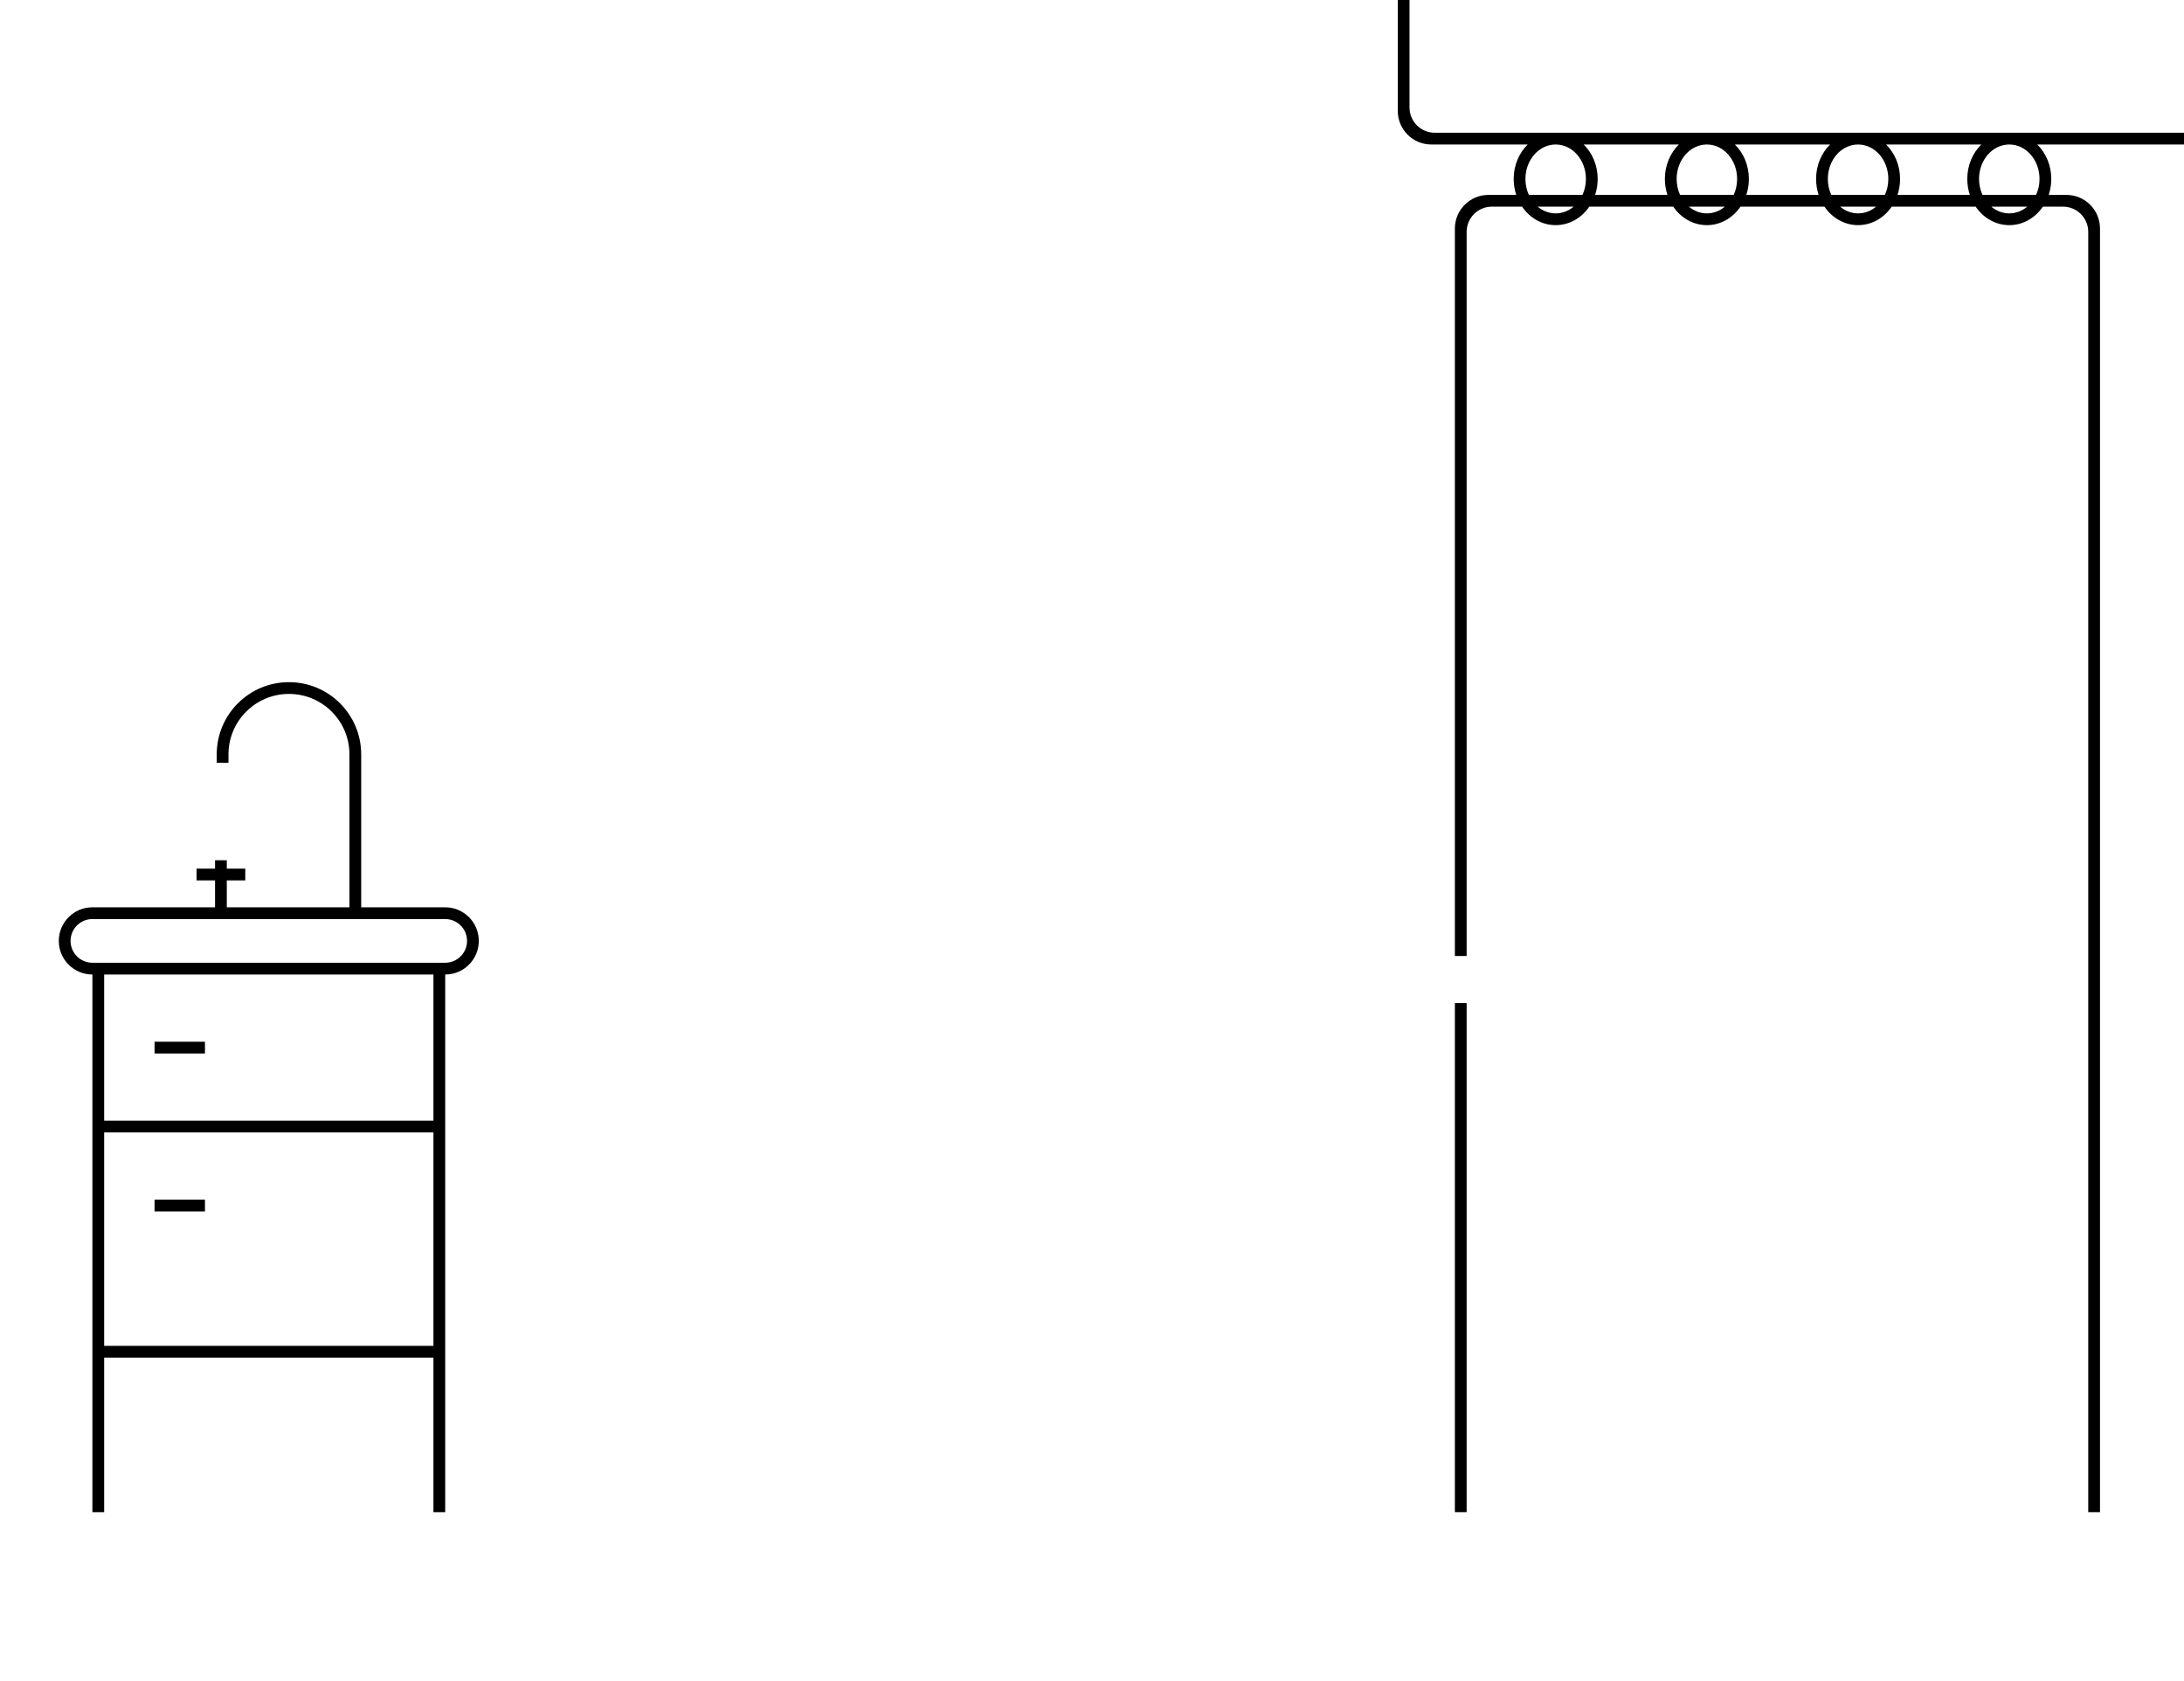
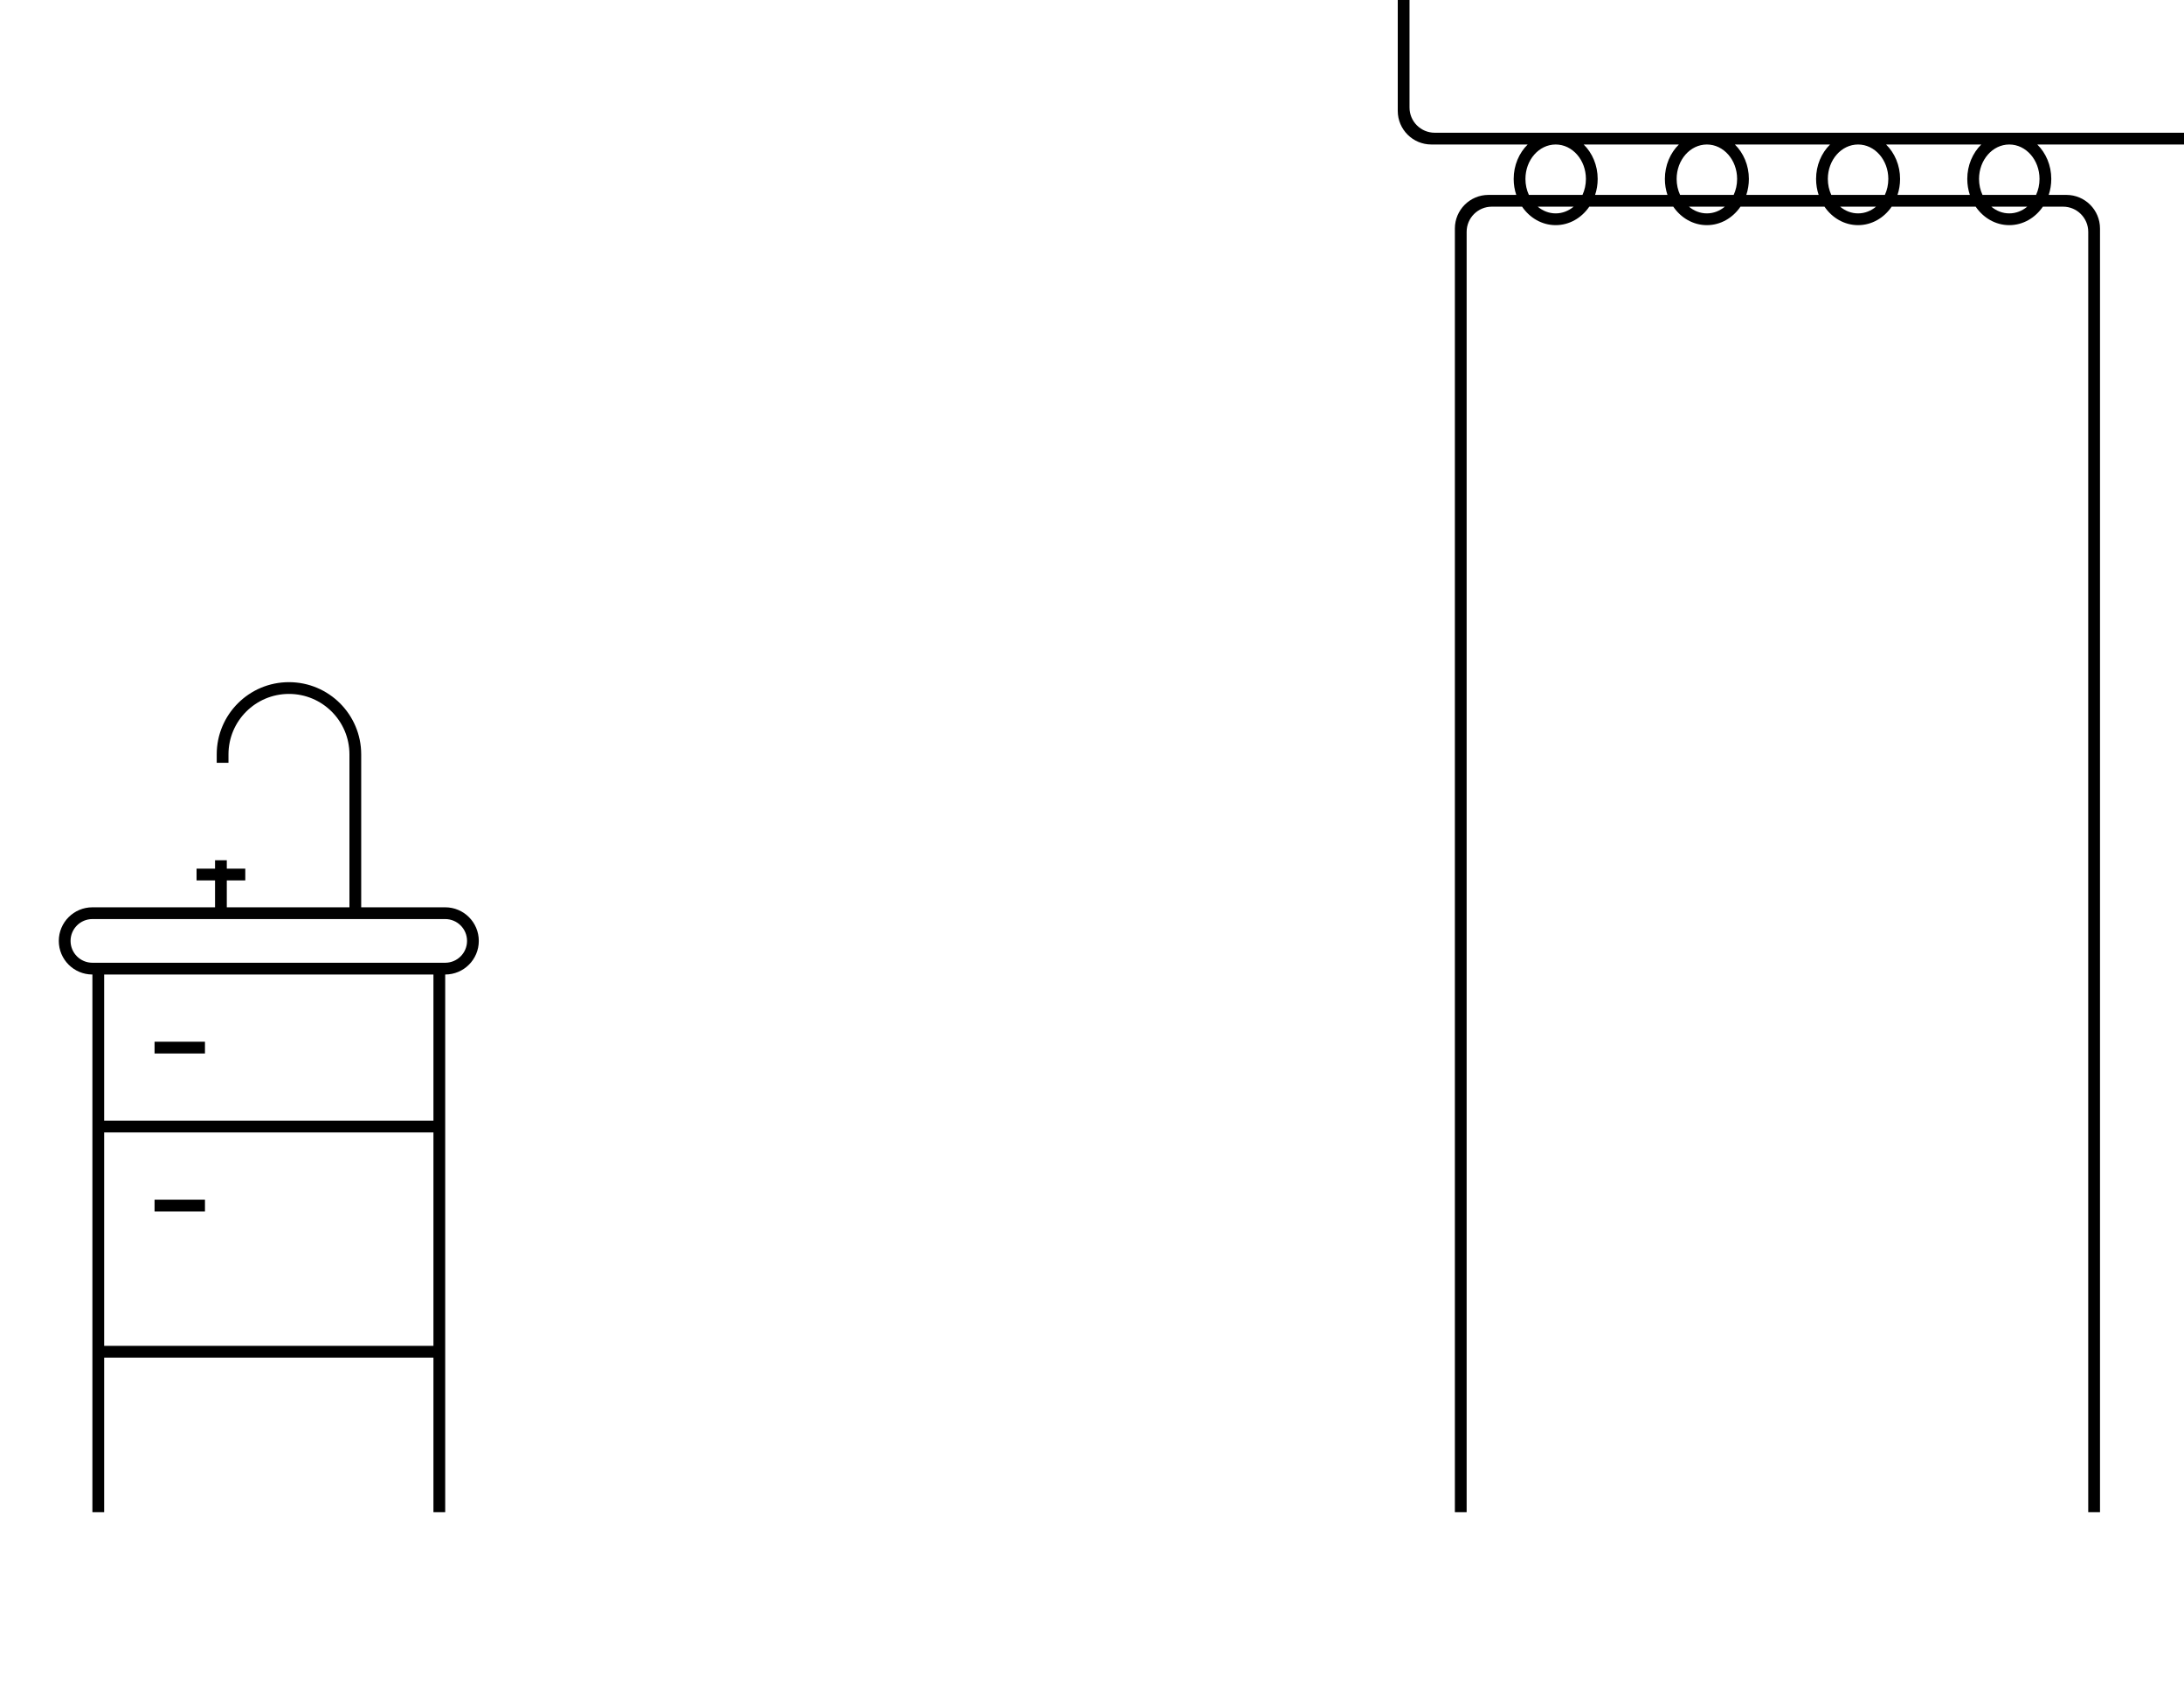
<svg xmlns="http://www.w3.org/2000/svg" width="1300" height="1000" viewBox="0 0 1300 1000" fill="none">
-   <path fill-rule="evenodd" clip-rule="evenodd" d="M839 0h-7v66c0 11.046 8.954 20 20 20h57.336C904.22 91.035 901 98.354 901 106.5c0 3.339.541 6.539 1.532 9.5H886c-11.046 0-20 8.954-20 20v433h7V138c0-8.284 6.716-15 15-15h17.998c4.561 6.679 11.823 11 20.002 11 8.179 0 15.441-4.321 20.002-11h49.996c4.562 6.679 11.822 11 20.002 11s15.44-4.321 20-11h50c4.56 6.679 11.82 11 20 11s15.44-4.321 20-11h50c4.56 6.679 11.82 11 20 11s15.44-4.321 20-11h12c8.28 0 15 6.716 15 15v762h7V136c0-11.046-8.95-20-20-20h-10.53a29.934 29.934 0 0 0 1.53-9.5c0-8.146-3.22-15.465-8.34-20.5H1300v-7H854c-8.284 0-15-6.716-15-15V0Zm340.34 86h-56.68c5.12 5.035 8.34 12.354 8.34 20.5 0 3.339-.54 6.539-1.53 9.5h43.06a29.934 29.934 0 0 1-1.53-9.5c0-8.146 3.22-15.465 8.34-20.5Zm5.98 37c2.98 2.514 6.68 4 10.68 4s7.7-1.486 10.68-4h-21.36Zm26.63-7h-31.9c-1.31-2.84-2.05-6.072-2.05-9.5 0-11.322 8.06-20.5 18-20.5s18 9.178 18 20.5c0 3.428-.74 6.66-2.05 9.5ZM1106 127c-4 0-7.7-1.486-10.68-4h21.36c-2.98 2.514-6.68 4-10.68 4Zm-15.95-11h31.9c1.31-2.84 2.05-6.072 2.05-9.5 0-11.322-8.06-20.5-18-20.5s-18 9.178-18 20.5c0 3.428.74 6.66 2.05 9.5Zm-9.05-9.5c0-8.146 3.22-15.465 8.34-20.5h-56.68c5.12 5.035 8.34 12.354 8.34 20.5 0 3.339-.54 6.539-1.53 9.5h43.06a29.934 29.934 0 0 1-1.53-9.5ZM999.336 86h-56.672C947.78 91.035 951 98.354 951 106.5c0 3.339-.541 6.539-1.532 9.5h43.064a29.907 29.907 0 0 1-1.532-9.5c0-8.146 3.22-15.465 8.336-20.5Zm5.984 37c2.98 2.514 6.68 4 10.68 4s7.7-1.486 10.68-4h-21.36Zm26.63-7h-31.9c-1.311-2.84-2.05-6.072-2.05-9.5 0-11.322 8.06-20.5 18-20.5s18 9.178 18 20.5c0 3.428-.74 6.66-2.05 9.5ZM926 127c-4 0-7.696-1.486-10.684-4h21.368c-2.988 2.514-6.684 4-10.684 4Zm-15.955-11h31.91c1.306-2.84 2.045-6.072 2.045-9.5 0-11.322-8.059-20.5-18-20.5s-18 9.178-18 20.5c0 3.428.739 6.66 2.045 9.5Z" fill="#000" />
-   <path d="M92 714h30v7H92v-7Zm30-94H92v7h30v-7Z" fill="#000" />
-   <path fill-rule="evenodd" clip-rule="evenodd" d="M129 449v5h7v-5c0-19.882 16.118-36 36-36s36 16.118 36 36v91h-73v-16h11v-7h-11v-5h-7v5h-11v7h11v16H55c-11.046 0-20 8.954-20 20s8.954 20 20 20v320h7v-92h196v92h7V580c11.046 0 20-8.954 20-20s-8.954-20-20-20h-50v-91c0-23.748-19.252-43-43-43s-43 19.252-43 43ZM42 560c0-7.18 5.82-13 13-13h210c7.18 0 13 5.82 13 13s-5.82 13-13 13H55c-7.18 0-13-5.82-13-13Zm216 241V674H62v127h196Zm0-134H62v-87h196v87Z" fill="#000" />
-   <path d="M873 597h-7v303h7V597Z" fill="#000" />
+   <path fill-rule="evenodd" clip-rule="evenodd" d="M839 0H832V66C832 77.046 840.954 86 852 86H909.336C904.22 91.035 901 98.354 901 106.5C901 109.839 901.541 113.039 902.532 116H886C874.954 116 866 124.954 866 136V900H873V138C873 129.716 879.716 123 888 123H905.998C910.559 129.679 917.821 134 926 134C934.179 134 941.441 129.679 946.002 123H995.998C1000.56 129.679 1007.82 134 1016 134C1024.18 134 1031.44 129.679 1036 123H1086C1090.56 129.679 1097.82 134 1106 134C1114.18 134 1121.44 129.679 1126 123H1176C1180.56 129.679 1187.82 134 1196 134C1204.18 134 1211.44 129.679 1216 123H1228C1236.28 123 1243 129.716 1243 138V900H1250V136C1250 124.954 1241.05 116 1230 116H1219.47C1220.46 113.039 1221 109.839 1221 106.5C1221 98.354 1217.78 91.035 1212.66 86H1300V79H854C845.716 79 839 72.284 839 64V0ZM1179.34 86H1122.66C1127.78 91.035 1131 98.354 1131 106.5C1131 109.839 1130.46 113.039 1129.47 116H1172.53C1171.54 113.039 1171 109.839 1171 106.5C1171 98.354 1174.22 91.035 1179.34 86ZM1185.32 123C1188.3 125.514 1192 127 1196 127C1200 127 1203.7 125.514 1206.68 123H1185.32ZM1211.95 116H1180.05C1178.74 113.16 1178 109.928 1178 106.5C1178 95.178 1186.06 86 1196 86C1205.94 86 1214 95.178 1214 106.5C1214 109.928 1213.26 113.16 1211.95 116ZM1106 127C1102 127 1098.3 125.514 1095.32 123H1116.68C1113.7 125.514 1110 127 1106 127ZM1090.05 116H1121.95C1123.26 113.16 1124 109.928 1124 106.5C1124 95.178 1115.94 86 1106 86C1096.06 86 1088 95.178 1088 106.5C1088 109.928 1088.74 113.16 1090.05 116ZM1081 106.5C1081 98.354 1084.22 91.035 1089.34 86H1032.66C1037.78 91.035 1041 98.354 1041 106.5C1041 109.839 1040.46 113.039 1039.47 116H1082.53C1081.54 113.039 1081 109.839 1081 106.5ZM999.336 86H942.664C947.78 91.035 951 98.354 951 106.5C951 109.839 950.459 113.039 949.468 116H992.532C991.541 113.039 991 109.839 991 106.5C991 98.354 994.22 91.035 999.336 86ZM1005.32 123C1008.3 125.514 1012 127 1016 127C1020 127 1023.7 125.514 1026.68 123H1005.32ZM1031.95 116H1000.05C998.739 113.16 998 109.928 998 106.5C998 95.178 1006.06 86 1016 86C1025.94 86 1034 95.178 1034 106.5C1034 109.928 1033.26 113.16 1031.95 116ZM926 127C922 127 918.304 125.514 915.316 123H936.684C933.696 125.514 930 127 926 127ZM910.045 116H941.955C943.261 113.16 944 109.928 944 106.5C944 95.178 935.941 86 926 86C916.059 86 908 95.178 908 106.5C908 109.928 908.739 113.16 910.045 116Z" fill="black" />
+   <path d="M92 714H122V721H92V714Z" fill="black" />
+   <path d="M122 620H92V627H122V620Z" fill="black" />
+   <path fill-rule="evenodd" clip-rule="evenodd" d="M129 449V454H136V449C136 429.118 152.118 413 172 413C191.882 413 208 429.118 208 449V540H135V524H146V517H135V512H128V517H117V524H128V540H55C43.954 540 35 548.954 35 560C35 571.046 43.954 580 55 580L55 900H62V808H258V900H265V580C276.046 580 285 571.046 285 560C285 548.954 276.046 540 265 540H215V449C215 425.252 195.748 406 172 406C148.252 406 129 425.252 129 449ZM42 560C42 552.82 47.82 547 55 547H265C272.18 547 278 552.82 278 560C278 567.18 272.18 573 265 573H55C47.82 573 42 567.18 42 560ZM258 801V674H62V801H258ZM258 667H62V580H258V667Z" fill="black" />
</svg>
